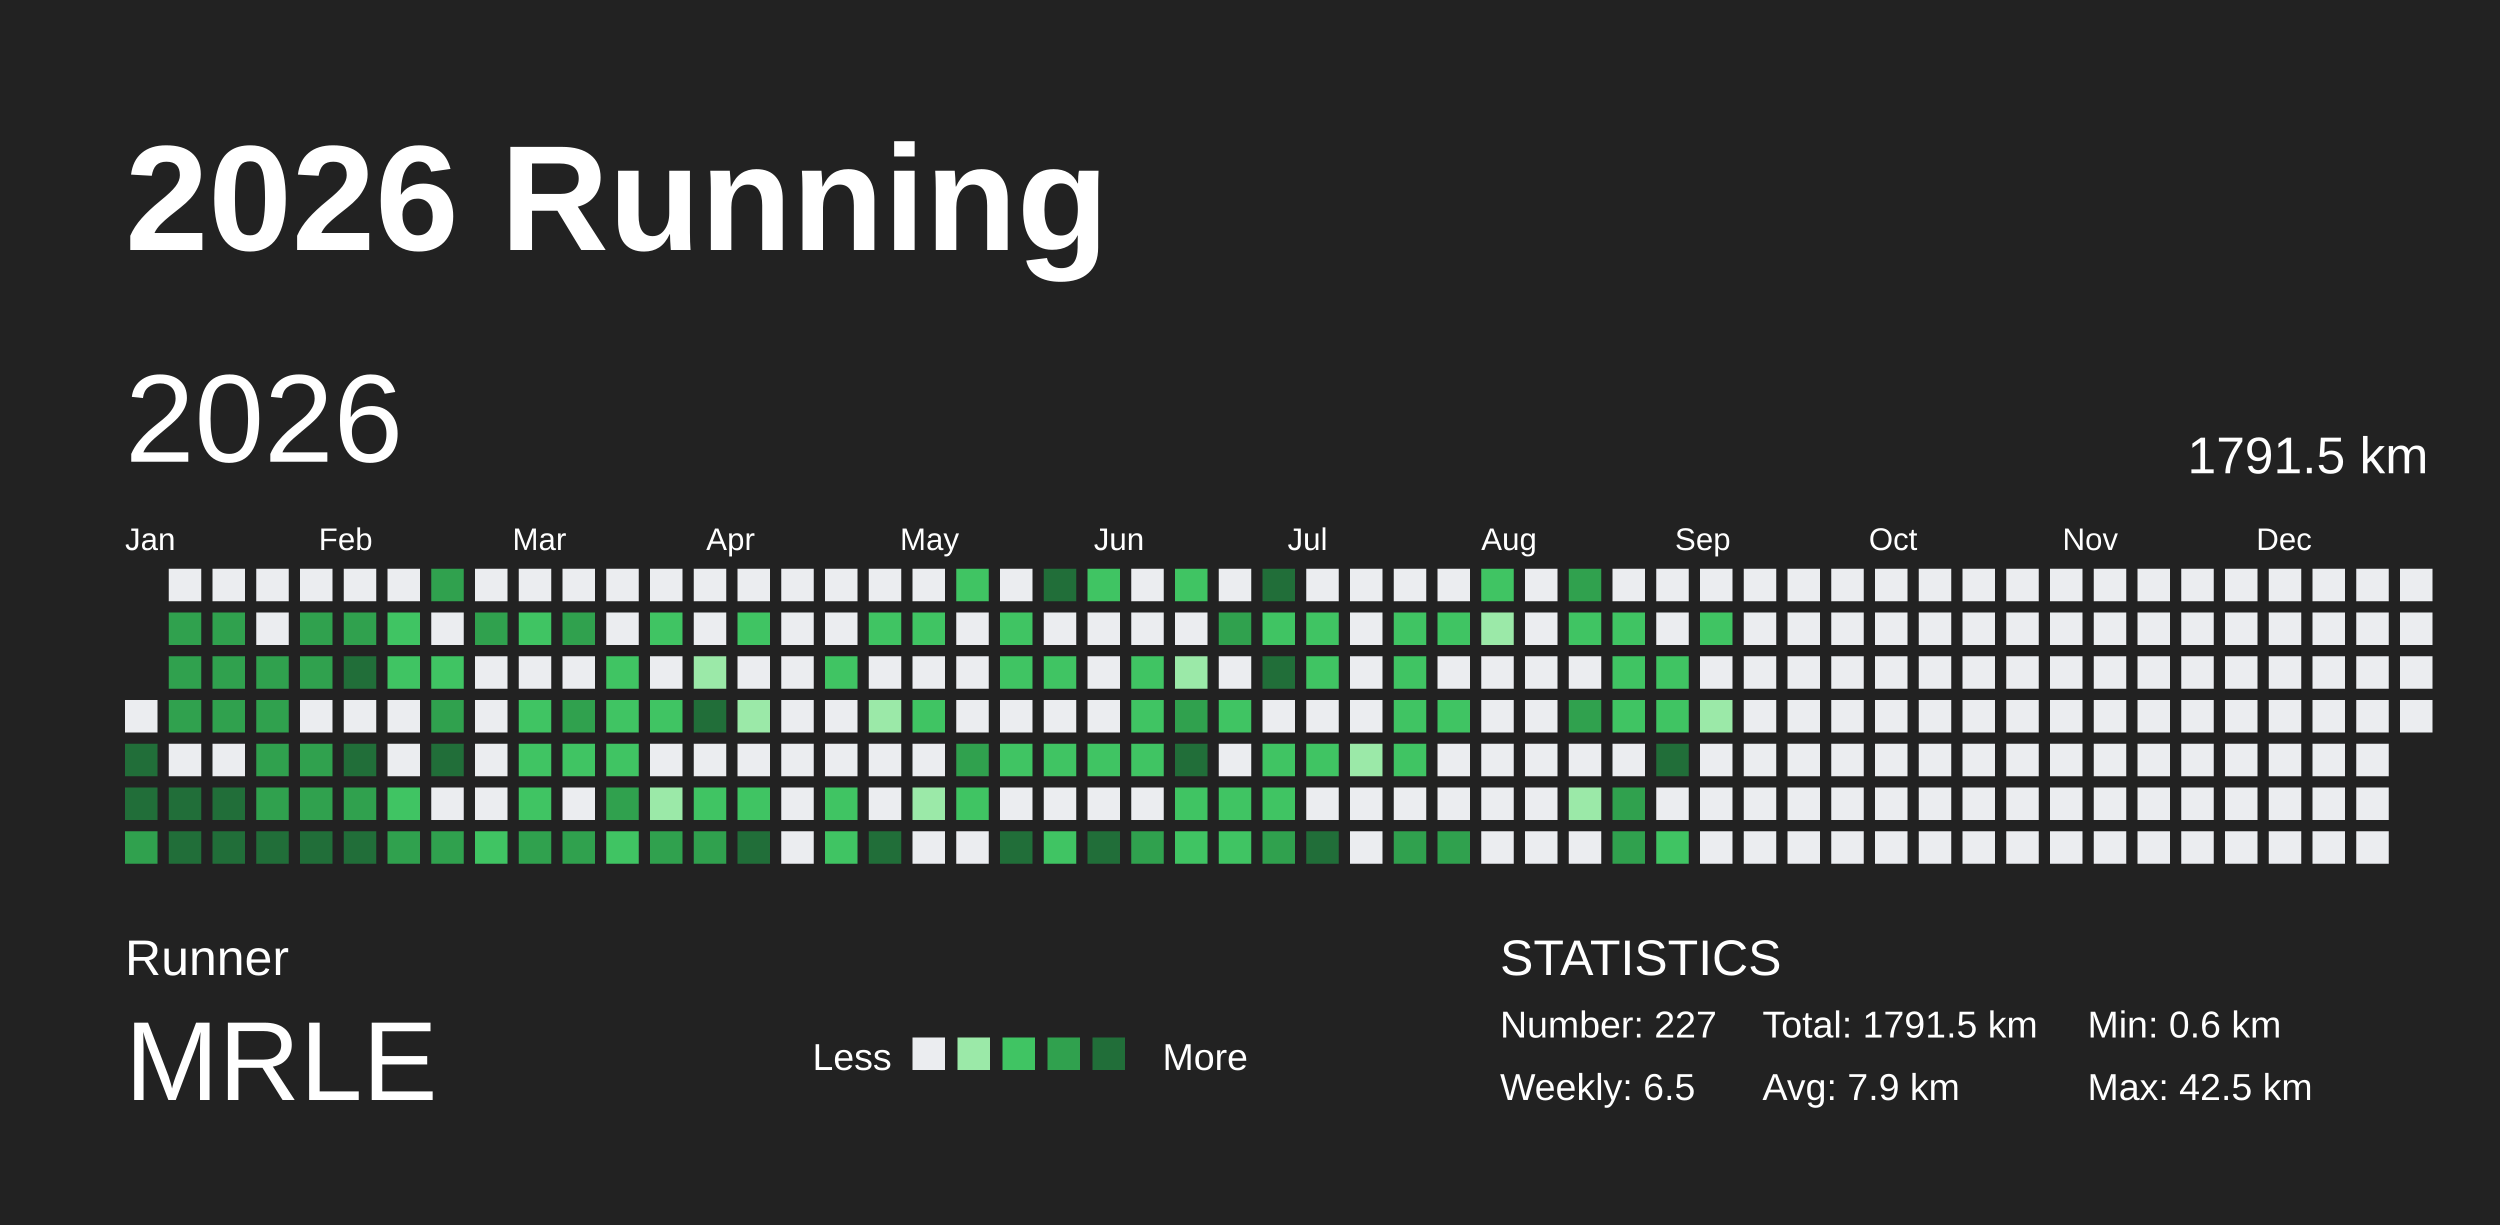
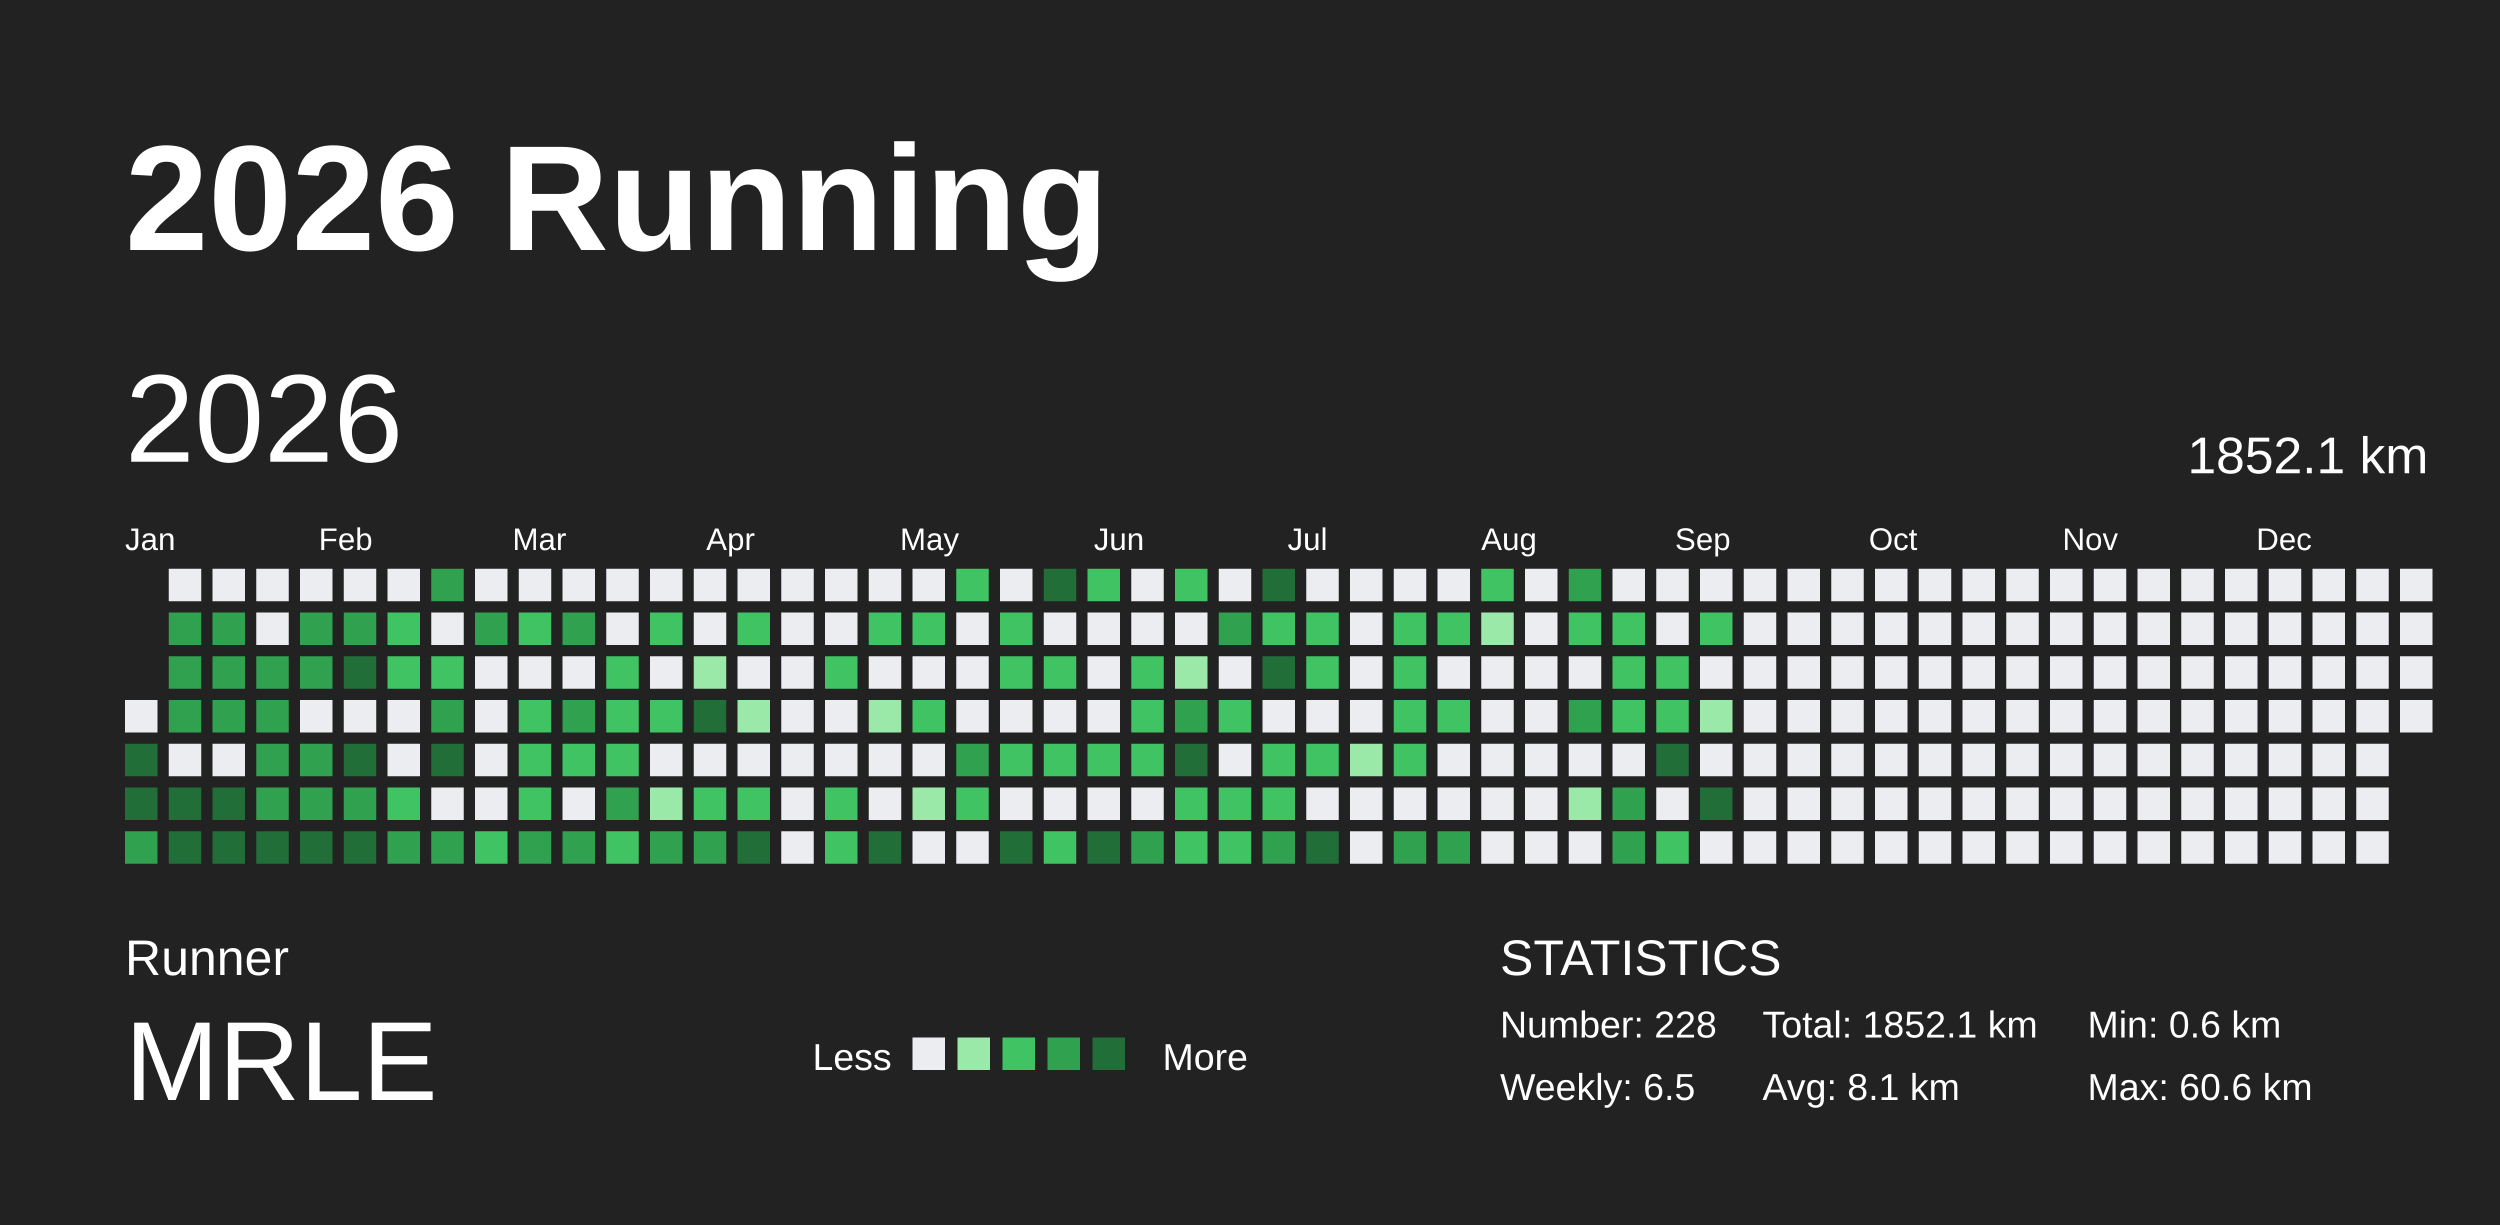
<svg xmlns="http://www.w3.org/2000/svg" baseProfile="full" height="98mm" version="1.1" viewBox="0,0,200,98" width="200mm">
  <defs />
  <rect fill="#222222" height="98" width="200" x="0" y="0" />
  <text fill="#FFFFFF" style="font-size:12px; font-family:Arial; font-weight:bold;" x="10" y="20">2026 Running</text>
  <text fill="#FFFFFF" style="font-size:4px; font-family:Arial" x="10" y="78">Runner</text>
  <text fill="#FFFFFF" style="font-size:9px; font-family:Arial" x="10" y="88">MRLE</text>
  <text fill="#FFFFFF" style="font-size:3px; font-family:Arial" x="65" y="85.6">Less</text>
  <rect fill="#ebedf0" height="2.6" width="2.6" x="73" y="83" />
  <rect fill="#9be9a8" height="2.6" width="2.6" x="76.6" y="83" />
  <rect fill="#40c463" height="2.6" width="2.6" x="80.2" y="83" />
  <rect fill="#30a14e" height="2.6" width="2.6" x="83.8" y="83" />
  <rect fill="#216e39" height="2.6" width="2.6" x="87.4" y="83" />
  <text fill="#FFFFFF" style="font-size:3px; font-family:Arial" x="93" y="85.6">More</text>
  <text fill="#FFFFFF" style="font-size:4px; font-family:Arial" x="120" y="78">STATISTICS</text>
-   <text fill="#FFFFFF" style="font-size:3px; font-family:Arial" x="120" y="83">Number: 227</text>
+   <text fill="#FFFFFF" style="font-size:3px; font-family:Arial" x="120" y="83">Number: 228</text>
  <text fill="#FFFFFF" style="font-size:3px; font-family:Arial" x="120" y="88">Weekly: 6.5</text>
-   <text fill="#FFFFFF" style="font-size:3px; font-family:Arial" x="141" y="83">Total: 1791.5 km</text>
-   <text fill="#FFFFFF" style="font-size:3px; font-family:Arial" x="141" y="88">Avg: 7.9 km</text>
+   <text fill="#FFFFFF" style="font-size:3px; font-family:Arial" x="141" y="83">Total: 1852.1 km</text>
+   <text fill="#FFFFFF" style="font-size:3px; font-family:Arial" x="141" y="88">Avg: 8.1 km</text>
  <text fill="#FFFFFF" style="font-size:3px; font-family:Arial" x="167" y="83">Min: 0.6 km</text>
-   <text fill="#FFFFFF" style="font-size:3px; font-family:Arial" x="167" y="88">Max: 42.5 km</text>
+   <text fill="#FFFFFF" style="font-size:3px; font-family:Arial" x="167" y="88">Max: 60.6 km</text>
  <text dominant-baseline="hanging" fill="#FFFFFF" style="font-size:10.0px; font-family:Arial;" x="10" y="30">2026</text>
-   <text dominant-baseline="hanging" fill="#FFFFFF" style="font-size:4.125px; font-family:Arial;" x="175" y="35">1791.5 km</text>
+   <text dominant-baseline="hanging" fill="#FFFFFF" style="font-size:4.125px; font-family:Arial;" x="175" y="35">1852.1 km</text>
  <text fill="#FFFFFF" style="font-size:2.5px; font-family:Arial" x="10.0" y="44">Jan</text>
  <text fill="#FFFFFF" style="font-size:2.5px; font-family:Arial" x="25.5" y="44">Feb</text>
  <text fill="#FFFFFF" style="font-size:2.5px; font-family:Arial" x="41.0" y="44">Mar</text>
  <text fill="#FFFFFF" style="font-size:2.5px; font-family:Arial" x="56.5" y="44">Apr</text>
  <text fill="#FFFFFF" style="font-size:2.5px; font-family:Arial" x="72.0" y="44">May</text>
  <text fill="#FFFFFF" style="font-size:2.5px; font-family:Arial" x="87.5" y="44">Jun</text>
  <text fill="#FFFFFF" style="font-size:2.5px; font-family:Arial" x="103.0" y="44">Jul</text>
  <text fill="#FFFFFF" style="font-size:2.5px; font-family:Arial" x="118.5" y="44">Aug</text>
  <text fill="#FFFFFF" style="font-size:2.5px; font-family:Arial" x="134.0" y="44">Sep</text>
  <text fill="#FFFFFF" style="font-size:2.5px; font-family:Arial" x="149.5" y="44">Oct</text>
  <text fill="#FFFFFF" style="font-size:2.5px; font-family:Arial" x="165.0" y="44">Nov</text>
  <text fill="#FFFFFF" style="font-size:2.5px; font-family:Arial" x="180.5" y="44">Dec</text>
  <rect fill="#ebedf0" height="2.6" width="2.6" x="10.0" y="56.0" />
  <rect fill="#216e39" height="2.6" width="2.6" x="10.0" y="59.5" />
  <rect fill="#216e39" height="2.6" width="2.6" x="10.0" y="63.0" />
  <rect fill="#30a14e" height="2.6" width="2.6" x="10.0" y="66.5" />
  <rect fill="#ebedf0" height="2.6" width="2.6" x="13.5" y="45.5" />
  <rect fill="#30a14e" height="2.6" width="2.6" x="13.5" y="49.0" />
  <rect fill="#30a14e" height="2.6" width="2.6" x="13.5" y="52.5" />
  <rect fill="#30a14e" height="2.6" width="2.6" x="13.5" y="56.0" />
  <rect fill="#ebedf0" height="2.6" width="2.6" x="13.5" y="59.5" />
  <rect fill="#216e39" height="2.6" width="2.6" x="13.5" y="63.0" />
  <rect fill="#216e39" height="2.6" width="2.6" x="13.5" y="66.5" />
  <rect fill="#ebedf0" height="2.6" width="2.6" x="17.0" y="45.5" />
  <rect fill="#30a14e" height="2.6" width="2.6" x="17.0" y="49.0" />
  <rect fill="#30a14e" height="2.6" width="2.6" x="17.0" y="52.5" />
  <rect fill="#30a14e" height="2.6" width="2.6" x="17.0" y="56.0" />
  <rect fill="#ebedf0" height="2.6" width="2.6" x="17.0" y="59.5" />
  <rect fill="#216e39" height="2.6" width="2.6" x="17.0" y="63.0" />
  <rect fill="#216e39" height="2.6" width="2.6" x="17.0" y="66.5" />
  <rect fill="#ebedf0" height="2.6" width="2.6" x="20.5" y="45.5" />
  <rect fill="#ebedf0" height="2.6" width="2.6" x="20.5" y="49.0" />
  <rect fill="#30a14e" height="2.6" width="2.6" x="20.5" y="52.5" />
  <rect fill="#30a14e" height="2.6" width="2.6" x="20.5" y="56.0" />
  <rect fill="#30a14e" height="2.6" width="2.6" x="20.5" y="59.5" />
  <rect fill="#30a14e" height="2.6" width="2.6" x="20.5" y="63.0" />
  <rect fill="#216e39" height="2.6" width="2.6" x="20.5" y="66.5" />
  <rect fill="#ebedf0" height="2.6" width="2.6" x="24.0" y="45.5" />
  <rect fill="#30a14e" height="2.6" width="2.6" x="24.0" y="49.0" />
  <rect fill="#30a14e" height="2.6" width="2.6" x="24.0" y="52.5" />
  <rect fill="#ebedf0" height="2.6" width="2.6" x="24.0" y="56.0" />
  <rect fill="#30a14e" height="2.6" width="2.6" x="24.0" y="59.5" />
  <rect fill="#30a14e" height="2.6" width="2.6" x="24.0" y="63.0" />
  <rect fill="#216e39" height="2.6" width="2.6" x="24.0" y="66.5" />
  <rect fill="#ebedf0" height="2.6" width="2.6" x="27.5" y="45.5" />
  <rect fill="#30a14e" height="2.6" width="2.6" x="27.5" y="49.0" />
  <rect fill="#216e39" height="2.6" width="2.6" x="27.5" y="52.5" />
  <rect fill="#ebedf0" height="2.6" width="2.6" x="27.5" y="56.0" />
  <rect fill="#216e39" height="2.6" width="2.6" x="27.5" y="59.5" />
  <rect fill="#30a14e" height="2.6" width="2.6" x="27.5" y="63.0" />
  <rect fill="#216e39" height="2.6" width="2.6" x="27.5" y="66.5" />
  <rect fill="#ebedf0" height="2.6" width="2.6" x="31.0" y="45.5" />
  <rect fill="#40c463" height="2.6" width="2.6" x="31.0" y="49.0" />
  <rect fill="#40c463" height="2.6" width="2.6" x="31.0" y="52.5" />
  <rect fill="#ebedf0" height="2.6" width="2.6" x="31.0" y="56.0" />
  <rect fill="#ebedf0" height="2.6" width="2.6" x="31.0" y="59.5" />
  <rect fill="#40c463" height="2.6" width="2.6" x="31.0" y="63.0" />
  <rect fill="#30a14e" height="2.6" width="2.6" x="31.0" y="66.5" />
  <rect fill="#30a14e" height="2.6" width="2.6" x="34.5" y="45.5" />
  <rect fill="#ebedf0" height="2.6" width="2.6" x="34.5" y="49.0" />
  <rect fill="#40c463" height="2.6" width="2.6" x="34.5" y="52.5" />
  <rect fill="#30a14e" height="2.6" width="2.6" x="34.5" y="56.0" />
  <rect fill="#216e39" height="2.6" width="2.6" x="34.5" y="59.5" />
  <rect fill="#ebedf0" height="2.6" width="2.6" x="34.5" y="63.0" />
  <rect fill="#30a14e" height="2.6" width="2.6" x="34.5" y="66.5" />
  <rect fill="#ebedf0" height="2.6" width="2.6" x="38.0" y="45.5" />
  <rect fill="#30a14e" height="2.6" width="2.6" x="38.0" y="49.0" />
  <rect fill="#ebedf0" height="2.6" width="2.6" x="38.0" y="52.5" />
  <rect fill="#ebedf0" height="2.6" width="2.6" x="38.0" y="56.0" />
  <rect fill="#ebedf0" height="2.6" width="2.6" x="38.0" y="59.5" />
  <rect fill="#ebedf0" height="2.6" width="2.6" x="38.0" y="63.0" />
  <rect fill="#40c463" height="2.6" width="2.6" x="38.0" y="66.5" />
  <rect fill="#ebedf0" height="2.6" width="2.6" x="41.5" y="45.5" />
  <rect fill="#40c463" height="2.6" width="2.6" x="41.5" y="49.0" />
  <rect fill="#ebedf0" height="2.6" width="2.6" x="41.5" y="52.5" />
  <rect fill="#40c463" height="2.6" width="2.6" x="41.5" y="56.0" />
  <rect fill="#40c463" height="2.6" width="2.6" x="41.5" y="59.5" />
  <rect fill="#40c463" height="2.6" width="2.6" x="41.5" y="63.0" />
  <rect fill="#30a14e" height="2.6" width="2.6" x="41.5" y="66.5" />
  <rect fill="#ebedf0" height="2.6" width="2.6" x="45.0" y="45.5" />
  <rect fill="#30a14e" height="2.6" width="2.6" x="45.0" y="49.0" />
  <rect fill="#ebedf0" height="2.6" width="2.6" x="45.0" y="52.5" />
  <rect fill="#30a14e" height="2.6" width="2.6" x="45.0" y="56.0" />
  <rect fill="#40c463" height="2.6" width="2.6" x="45.0" y="59.5" />
  <rect fill="#ebedf0" height="2.6" width="2.6" x="45.0" y="63.0" />
  <rect fill="#30a14e" height="2.6" width="2.6" x="45.0" y="66.5" />
  <rect fill="#ebedf0" height="2.6" width="2.6" x="48.5" y="45.5" />
  <rect fill="#ebedf0" height="2.6" width="2.6" x="48.5" y="49.0" />
  <rect fill="#40c463" height="2.6" width="2.6" x="48.5" y="52.5" />
  <rect fill="#40c463" height="2.6" width="2.6" x="48.5" y="56.0" />
  <rect fill="#40c463" height="2.6" width="2.6" x="48.5" y="59.5" />
  <rect fill="#30a14e" height="2.6" width="2.6" x="48.5" y="63.0" />
  <rect fill="#40c463" height="2.6" width="2.6" x="48.5" y="66.5" />
  <rect fill="#ebedf0" height="2.6" width="2.6" x="52.0" y="45.5" />
  <rect fill="#40c463" height="2.6" width="2.6" x="52.0" y="49.0" />
  <rect fill="#ebedf0" height="2.6" width="2.6" x="52.0" y="52.5" />
  <rect fill="#40c463" height="2.6" width="2.6" x="52.0" y="56.0" />
  <rect fill="#ebedf0" height="2.6" width="2.6" x="52.0" y="59.5" />
  <rect fill="#9be9a8" height="2.6" width="2.6" x="52.0" y="63.0" />
  <rect fill="#30a14e" height="2.6" width="2.6" x="52.0" y="66.5" />
  <rect fill="#ebedf0" height="2.6" width="2.6" x="55.5" y="45.5" />
  <rect fill="#ebedf0" height="2.6" width="2.6" x="55.5" y="49.0" />
  <rect fill="#9be9a8" height="2.6" width="2.6" x="55.5" y="52.5" />
  <rect fill="#216e39" height="2.6" width="2.6" x="55.5" y="56.0" />
  <rect fill="#ebedf0" height="2.6" width="2.6" x="55.5" y="59.5" />
  <rect fill="#40c463" height="2.6" width="2.6" x="55.5" y="63.0" />
  <rect fill="#30a14e" height="2.6" width="2.6" x="55.5" y="66.5" />
  <rect fill="#ebedf0" height="2.6" width="2.6" x="59.0" y="45.5" />
  <rect fill="#40c463" height="2.6" width="2.6" x="59.0" y="49.0" />
  <rect fill="#ebedf0" height="2.6" width="2.6" x="59.0" y="52.5" />
  <rect fill="#9be9a8" height="2.6" width="2.6" x="59.0" y="56.0" />
  <rect fill="#ebedf0" height="2.6" width="2.6" x="59.0" y="59.5" />
  <rect fill="#40c463" height="2.6" width="2.6" x="59.0" y="63.0" />
  <rect fill="#216e39" height="2.6" width="2.6" x="59.0" y="66.5" />
  <rect fill="#ebedf0" height="2.6" width="2.6" x="62.5" y="45.5" />
  <rect fill="#ebedf0" height="2.6" width="2.6" x="62.5" y="49.0" />
  <rect fill="#ebedf0" height="2.6" width="2.6" x="62.5" y="52.5" />
  <rect fill="#ebedf0" height="2.6" width="2.6" x="62.5" y="56.0" />
  <rect fill="#ebedf0" height="2.6" width="2.6" x="62.5" y="59.5" />
  <rect fill="#ebedf0" height="2.6" width="2.6" x="62.5" y="63.0" />
  <rect fill="#ebedf0" height="2.6" width="2.6" x="62.5" y="66.5" />
  <rect fill="#ebedf0" height="2.6" width="2.6" x="66.0" y="45.5" />
  <rect fill="#ebedf0" height="2.6" width="2.6" x="66.0" y="49.0" />
  <rect fill="#40c463" height="2.6" width="2.6" x="66.0" y="52.5" />
  <rect fill="#ebedf0" height="2.6" width="2.6" x="66.0" y="56.0" />
  <rect fill="#ebedf0" height="2.6" width="2.6" x="66.0" y="59.5" />
  <rect fill="#40c463" height="2.6" width="2.6" x="66.0" y="63.0" />
  <rect fill="#40c463" height="2.6" width="2.6" x="66.0" y="66.5" />
  <rect fill="#ebedf0" height="2.6" width="2.6" x="69.5" y="45.5" />
  <rect fill="#40c463" height="2.6" width="2.6" x="69.5" y="49.0" />
  <rect fill="#ebedf0" height="2.6" width="2.6" x="69.5" y="52.5" />
  <rect fill="#9be9a8" height="2.6" width="2.6" x="69.5" y="56.0" />
  <rect fill="#ebedf0" height="2.6" width="2.6" x="69.5" y="59.5" />
  <rect fill="#ebedf0" height="2.6" width="2.6" x="69.5" y="63.0" />
  <rect fill="#216e39" height="2.6" width="2.6" x="69.5" y="66.5" />
  <rect fill="#ebedf0" height="2.6" width="2.6" x="73.0" y="45.5" />
  <rect fill="#40c463" height="2.6" width="2.6" x="73.0" y="49.0" />
  <rect fill="#ebedf0" height="2.6" width="2.6" x="73.0" y="52.5" />
  <rect fill="#40c463" height="2.6" width="2.6" x="73.0" y="56.0" />
  <rect fill="#ebedf0" height="2.6" width="2.6" x="73.0" y="59.5" />
  <rect fill="#9be9a8" height="2.6" width="2.6" x="73.0" y="63.0" />
  <rect fill="#ebedf0" height="2.6" width="2.6" x="73.0" y="66.5" />
  <rect fill="#40c463" height="2.6" width="2.6" x="76.5" y="45.5" />
  <rect fill="#ebedf0" height="2.6" width="2.6" x="76.5" y="49.0" />
  <rect fill="#ebedf0" height="2.6" width="2.6" x="76.5" y="52.5" />
  <rect fill="#ebedf0" height="2.6" width="2.6" x="76.5" y="56.0" />
  <rect fill="#30a14e" height="2.6" width="2.6" x="76.5" y="59.5" />
  <rect fill="#40c463" height="2.6" width="2.6" x="76.5" y="63.0" />
  <rect fill="#ebedf0" height="2.6" width="2.6" x="76.5" y="66.5" />
  <rect fill="#ebedf0" height="2.6" width="2.6" x="80.0" y="45.5" />
  <rect fill="#40c463" height="2.6" width="2.6" x="80.0" y="49.0" />
  <rect fill="#40c463" height="2.6" width="2.6" x="80.0" y="52.5" />
  <rect fill="#ebedf0" height="2.6" width="2.6" x="80.0" y="56.0" />
  <rect fill="#40c463" height="2.6" width="2.6" x="80.0" y="59.5" />
  <rect fill="#ebedf0" height="2.6" width="2.6" x="80.0" y="63.0" />
  <rect fill="#216e39" height="2.6" width="2.6" x="80.0" y="66.5" />
  <rect fill="#216e39" height="2.6" width="2.6" x="83.5" y="45.5" />
  <rect fill="#ebedf0" height="2.6" width="2.6" x="83.5" y="49.0" />
  <rect fill="#40c463" height="2.6" width="2.6" x="83.5" y="52.5" />
  <rect fill="#ebedf0" height="2.6" width="2.6" x="83.5" y="56.0" />
  <rect fill="#40c463" height="2.6" width="2.6" x="83.5" y="59.5" />
  <rect fill="#ebedf0" height="2.6" width="2.6" x="83.5" y="63.0" />
  <rect fill="#40c463" height="2.6" width="2.6" x="83.5" y="66.5" />
  <rect fill="#40c463" height="2.6" width="2.6" x="87.0" y="45.5" />
  <rect fill="#ebedf0" height="2.6" width="2.6" x="87.0" y="49.0" />
  <rect fill="#ebedf0" height="2.6" width="2.6" x="87.0" y="52.5" />
  <rect fill="#ebedf0" height="2.6" width="2.6" x="87.0" y="56.0" />
  <rect fill="#40c463" height="2.6" width="2.6" x="87.0" y="59.5" />
  <rect fill="#ebedf0" height="2.6" width="2.6" x="87.0" y="63.0" />
  <rect fill="#216e39" height="2.6" width="2.6" x="87.0" y="66.5" />
  <rect fill="#ebedf0" height="2.6" width="2.6" x="90.5" y="45.5" />
  <rect fill="#ebedf0" height="2.6" width="2.6" x="90.5" y="49.0" />
  <rect fill="#40c463" height="2.6" width="2.6" x="90.5" y="52.5" />
  <rect fill="#40c463" height="2.6" width="2.6" x="90.5" y="56.0" />
  <rect fill="#40c463" height="2.6" width="2.6" x="90.5" y="59.5" />
  <rect fill="#ebedf0" height="2.6" width="2.6" x="90.5" y="63.0" />
  <rect fill="#30a14e" height="2.6" width="2.6" x="90.5" y="66.5" />
  <rect fill="#40c463" height="2.6" width="2.6" x="94.0" y="45.5" />
  <rect fill="#ebedf0" height="2.6" width="2.6" x="94.0" y="49.0" />
  <rect fill="#9be9a8" height="2.6" width="2.6" x="94.0" y="52.5" />
  <rect fill="#30a14e" height="2.6" width="2.6" x="94.0" y="56.0" />
  <rect fill="#216e39" height="2.6" width="2.6" x="94.0" y="59.5" />
  <rect fill="#40c463" height="2.6" width="2.6" x="94.0" y="63.0" />
  <rect fill="#40c463" height="2.6" width="2.6" x="94.0" y="66.5" />
  <rect fill="#ebedf0" height="2.6" width="2.6" x="97.5" y="45.5" />
  <rect fill="#30a14e" height="2.6" width="2.6" x="97.5" y="49.0" />
  <rect fill="#ebedf0" height="2.6" width="2.6" x="97.5" y="52.5" />
  <rect fill="#40c463" height="2.6" width="2.6" x="97.5" y="56.0" />
  <rect fill="#ebedf0" height="2.6" width="2.6" x="97.5" y="59.5" />
  <rect fill="#40c463" height="2.6" width="2.6" x="97.5" y="63.0" />
  <rect fill="#40c463" height="2.6" width="2.6" x="97.5" y="66.5" />
  <rect fill="#216e39" height="2.6" width="2.6" x="101.0" y="45.5" />
  <rect fill="#40c463" height="2.6" width="2.6" x="101.0" y="49.0" />
  <rect fill="#216e39" height="2.6" width="2.6" x="101.0" y="52.5" />
  <rect fill="#ebedf0" height="2.6" width="2.6" x="101.0" y="56.0" />
  <rect fill="#40c463" height="2.6" width="2.6" x="101.0" y="59.5" />
  <rect fill="#40c463" height="2.6" width="2.6" x="101.0" y="63.0" />
  <rect fill="#30a14e" height="2.6" width="2.6" x="101.0" y="66.5" />
  <rect fill="#ebedf0" height="2.6" width="2.6" x="104.5" y="45.5" />
  <rect fill="#40c463" height="2.6" width="2.6" x="104.5" y="49.0" />
  <rect fill="#40c463" height="2.6" width="2.6" x="104.5" y="52.5" />
  <rect fill="#ebedf0" height="2.6" width="2.6" x="104.5" y="56.0" />
  <rect fill="#40c463" height="2.6" width="2.6" x="104.5" y="59.5" />
  <rect fill="#ebedf0" height="2.6" width="2.6" x="104.5" y="63.0" />
  <rect fill="#216e39" height="2.6" width="2.6" x="104.5" y="66.5" />
  <rect fill="#ebedf0" height="2.6" width="2.6" x="108.0" y="45.5" />
  <rect fill="#ebedf0" height="2.6" width="2.6" x="108.0" y="49.0" />
  <rect fill="#ebedf0" height="2.6" width="2.6" x="108.0" y="52.5" />
  <rect fill="#ebedf0" height="2.6" width="2.6" x="108.0" y="56.0" />
  <rect fill="#9be9a8" height="2.6" width="2.6" x="108.0" y="59.5" />
  <rect fill="#ebedf0" height="2.6" width="2.6" x="108.0" y="63.0" />
  <rect fill="#ebedf0" height="2.6" width="2.6" x="108.0" y="66.5" />
  <rect fill="#ebedf0" height="2.6" width="2.6" x="111.5" y="45.5" />
  <rect fill="#40c463" height="2.6" width="2.6" x="111.5" y="49.0" />
  <rect fill="#40c463" height="2.6" width="2.6" x="111.5" y="52.5" />
  <rect fill="#40c463" height="2.6" width="2.6" x="111.5" y="56.0" />
  <rect fill="#40c463" height="2.6" width="2.6" x="111.5" y="59.5" />
  <rect fill="#ebedf0" height="2.6" width="2.6" x="111.5" y="63.0" />
  <rect fill="#30a14e" height="2.6" width="2.6" x="111.5" y="66.5" />
  <rect fill="#ebedf0" height="2.6" width="2.6" x="115.0" y="45.5" />
  <rect fill="#40c463" height="2.6" width="2.6" x="115.0" y="49.0" />
  <rect fill="#ebedf0" height="2.6" width="2.6" x="115.0" y="52.5" />
  <rect fill="#40c463" height="2.6" width="2.6" x="115.0" y="56.0" />
  <rect fill="#ebedf0" height="2.6" width="2.6" x="115.0" y="59.5" />
  <rect fill="#ebedf0" height="2.6" width="2.6" x="115.0" y="63.0" />
  <rect fill="#30a14e" height="2.6" width="2.6" x="115.0" y="66.5" />
  <rect fill="#40c463" height="2.6" width="2.6" x="118.5" y="45.5" />
  <rect fill="#9be9a8" height="2.6" width="2.6" x="118.5" y="49.0" />
  <rect fill="#ebedf0" height="2.6" width="2.6" x="118.5" y="52.5" />
  <rect fill="#ebedf0" height="2.6" width="2.6" x="118.5" y="56.0" />
  <rect fill="#ebedf0" height="2.6" width="2.6" x="118.5" y="59.5" />
  <rect fill="#ebedf0" height="2.6" width="2.6" x="118.5" y="63.0" />
  <rect fill="#ebedf0" height="2.6" width="2.6" x="118.5" y="66.5" />
  <rect fill="#ebedf0" height="2.6" width="2.6" x="122.0" y="45.5" />
  <rect fill="#ebedf0" height="2.6" width="2.6" x="122.0" y="49.0" />
  <rect fill="#ebedf0" height="2.6" width="2.6" x="122.0" y="52.5" />
  <rect fill="#ebedf0" height="2.6" width="2.6" x="122.0" y="56.0" />
  <rect fill="#ebedf0" height="2.6" width="2.6" x="122.0" y="59.5" />
  <rect fill="#ebedf0" height="2.6" width="2.6" x="122.0" y="63.0" />
  <rect fill="#ebedf0" height="2.6" width="2.6" x="122.0" y="66.5" />
  <rect fill="#30a14e" height="2.6" width="2.6" x="125.5" y="45.5" />
  <rect fill="#40c463" height="2.6" width="2.6" x="125.5" y="49.0" />
  <rect fill="#ebedf0" height="2.6" width="2.6" x="125.5" y="52.5" />
  <rect fill="#30a14e" height="2.6" width="2.6" x="125.5" y="56.0" />
  <rect fill="#ebedf0" height="2.6" width="2.6" x="125.5" y="59.5" />
  <rect fill="#9be9a8" height="2.6" width="2.6" x="125.5" y="63.0" />
  <rect fill="#ebedf0" height="2.6" width="2.6" x="125.5" y="66.5" />
  <rect fill="#ebedf0" height="2.6" width="2.6" x="129.0" y="45.5" />
  <rect fill="#40c463" height="2.6" width="2.6" x="129.0" y="49.0" />
  <rect fill="#40c463" height="2.6" width="2.6" x="129.0" y="52.5" />
  <rect fill="#40c463" height="2.6" width="2.6" x="129.0" y="56.0" />
  <rect fill="#ebedf0" height="2.6" width="2.6" x="129.0" y="59.5" />
  <rect fill="#30a14e" height="2.6" width="2.6" x="129.0" y="63.0" />
  <rect fill="#30a14e" height="2.6" width="2.6" x="129.0" y="66.5" />
  <rect fill="#ebedf0" height="2.6" width="2.6" x="132.5" y="45.5" />
  <rect fill="#ebedf0" height="2.6" width="2.6" x="132.5" y="49.0" />
  <rect fill="#40c463" height="2.6" width="2.6" x="132.5" y="52.5" />
  <rect fill="#40c463" height="2.6" width="2.6" x="132.5" y="56.0" />
  <rect fill="#216e39" height="2.6" width="2.6" x="132.5" y="59.5" />
  <rect fill="#ebedf0" height="2.6" width="2.6" x="132.5" y="63.0" />
  <rect fill="#40c463" height="2.6" width="2.6" x="132.5" y="66.5" />
  <rect fill="#ebedf0" height="2.6" width="2.6" x="136.0" y="45.5" />
  <rect fill="#40c463" height="2.6" width="2.6" x="136.0" y="49.0" />
  <rect fill="#ebedf0" height="2.6" width="2.6" x="136.0" y="52.5" />
  <rect fill="#9be9a8" height="2.6" width="2.6" x="136.0" y="56.0" />
  <rect fill="#ebedf0" height="2.6" width="2.6" x="136.0" y="59.5" />
-   <rect fill="#ebedf0" height="2.6" width="2.6" x="136.0" y="63.0" />
+   <rect fill="#216e39" height="2.6" width="2.6" x="136.0" y="63.0" />
  <rect fill="#ebedf0" height="2.6" width="2.6" x="136.0" y="66.5" />
  <rect fill="#ebedf0" height="2.6" width="2.6" x="139.5" y="45.5" />
  <rect fill="#ebedf0" height="2.6" width="2.6" x="139.5" y="49.0" />
  <rect fill="#ebedf0" height="2.6" width="2.6" x="139.5" y="52.5" />
  <rect fill="#ebedf0" height="2.6" width="2.6" x="139.5" y="56.0" />
  <rect fill="#ebedf0" height="2.6" width="2.6" x="139.5" y="59.5" />
  <rect fill="#ebedf0" height="2.6" width="2.6" x="139.5" y="63.0" />
  <rect fill="#ebedf0" height="2.6" width="2.6" x="139.5" y="66.5" />
  <rect fill="#ebedf0" height="2.6" width="2.6" x="143.0" y="45.5" />
  <rect fill="#ebedf0" height="2.6" width="2.6" x="143.0" y="49.0" />
  <rect fill="#ebedf0" height="2.6" width="2.6" x="143.0" y="52.5" />
  <rect fill="#ebedf0" height="2.6" width="2.6" x="143.0" y="56.0" />
  <rect fill="#ebedf0" height="2.6" width="2.6" x="143.0" y="59.5" />
  <rect fill="#ebedf0" height="2.6" width="2.6" x="143.0" y="63.0" />
  <rect fill="#ebedf0" height="2.6" width="2.6" x="143.0" y="66.5" />
  <rect fill="#ebedf0" height="2.6" width="2.6" x="146.5" y="45.5" />
  <rect fill="#ebedf0" height="2.6" width="2.6" x="146.5" y="49.0" />
  <rect fill="#ebedf0" height="2.6" width="2.6" x="146.5" y="52.5" />
  <rect fill="#ebedf0" height="2.6" width="2.6" x="146.5" y="56.0" />
  <rect fill="#ebedf0" height="2.6" width="2.6" x="146.5" y="59.5" />
  <rect fill="#ebedf0" height="2.6" width="2.6" x="146.5" y="63.0" />
  <rect fill="#ebedf0" height="2.6" width="2.6" x="146.5" y="66.5" />
  <rect fill="#ebedf0" height="2.6" width="2.6" x="150.0" y="45.5" />
  <rect fill="#ebedf0" height="2.6" width="2.6" x="150.0" y="49.0" />
  <rect fill="#ebedf0" height="2.6" width="2.6" x="150.0" y="52.5" />
  <rect fill="#ebedf0" height="2.6" width="2.6" x="150.0" y="56.0" />
  <rect fill="#ebedf0" height="2.6" width="2.6" x="150.0" y="59.5" />
  <rect fill="#ebedf0" height="2.6" width="2.6" x="150.0" y="63.0" />
  <rect fill="#ebedf0" height="2.6" width="2.6" x="150.0" y="66.5" />
  <rect fill="#ebedf0" height="2.6" width="2.6" x="153.5" y="45.5" />
  <rect fill="#ebedf0" height="2.6" width="2.6" x="153.5" y="49.0" />
  <rect fill="#ebedf0" height="2.6" width="2.6" x="153.5" y="52.5" />
  <rect fill="#ebedf0" height="2.6" width="2.6" x="153.5" y="56.0" />
  <rect fill="#ebedf0" height="2.6" width="2.6" x="153.5" y="59.5" />
  <rect fill="#ebedf0" height="2.6" width="2.6" x="153.5" y="63.0" />
  <rect fill="#ebedf0" height="2.6" width="2.6" x="153.5" y="66.5" />
  <rect fill="#ebedf0" height="2.6" width="2.6" x="157.0" y="45.5" />
  <rect fill="#ebedf0" height="2.6" width="2.6" x="157.0" y="49.0" />
  <rect fill="#ebedf0" height="2.6" width="2.6" x="157.0" y="52.5" />
  <rect fill="#ebedf0" height="2.6" width="2.6" x="157.0" y="56.0" />
  <rect fill="#ebedf0" height="2.6" width="2.6" x="157.0" y="59.5" />
  <rect fill="#ebedf0" height="2.6" width="2.6" x="157.0" y="63.0" />
  <rect fill="#ebedf0" height="2.6" width="2.6" x="157.0" y="66.5" />
  <rect fill="#ebedf0" height="2.6" width="2.6" x="160.5" y="45.5" />
  <rect fill="#ebedf0" height="2.6" width="2.6" x="160.5" y="49.0" />
  <rect fill="#ebedf0" height="2.6" width="2.6" x="160.5" y="52.5" />
  <rect fill="#ebedf0" height="2.6" width="2.6" x="160.5" y="56.0" />
  <rect fill="#ebedf0" height="2.6" width="2.6" x="160.5" y="59.5" />
  <rect fill="#ebedf0" height="2.6" width="2.6" x="160.5" y="63.0" />
  <rect fill="#ebedf0" height="2.6" width="2.6" x="160.5" y="66.5" />
  <rect fill="#ebedf0" height="2.6" width="2.6" x="164.0" y="45.5" />
  <rect fill="#ebedf0" height="2.6" width="2.6" x="164.0" y="49.0" />
  <rect fill="#ebedf0" height="2.6" width="2.6" x="164.0" y="52.5" />
  <rect fill="#ebedf0" height="2.6" width="2.6" x="164.0" y="56.0" />
  <rect fill="#ebedf0" height="2.6" width="2.6" x="164.0" y="59.5" />
  <rect fill="#ebedf0" height="2.6" width="2.6" x="164.0" y="63.0" />
  <rect fill="#ebedf0" height="2.6" width="2.6" x="164.0" y="66.5" />
  <rect fill="#ebedf0" height="2.6" width="2.6" x="167.5" y="45.5" />
  <rect fill="#ebedf0" height="2.6" width="2.6" x="167.5" y="49.0" />
  <rect fill="#ebedf0" height="2.6" width="2.6" x="167.5" y="52.5" />
  <rect fill="#ebedf0" height="2.6" width="2.6" x="167.5" y="56.0" />
  <rect fill="#ebedf0" height="2.6" width="2.6" x="167.5" y="59.5" />
  <rect fill="#ebedf0" height="2.6" width="2.6" x="167.5" y="63.0" />
  <rect fill="#ebedf0" height="2.6" width="2.6" x="167.5" y="66.5" />
  <rect fill="#ebedf0" height="2.6" width="2.6" x="171.0" y="45.5" />
  <rect fill="#ebedf0" height="2.6" width="2.6" x="171.0" y="49.0" />
  <rect fill="#ebedf0" height="2.6" width="2.6" x="171.0" y="52.5" />
  <rect fill="#ebedf0" height="2.6" width="2.6" x="171.0" y="56.0" />
  <rect fill="#ebedf0" height="2.6" width="2.6" x="171.0" y="59.5" />
  <rect fill="#ebedf0" height="2.6" width="2.6" x="171.0" y="63.0" />
  <rect fill="#ebedf0" height="2.6" width="2.6" x="171.0" y="66.5" />
  <rect fill="#ebedf0" height="2.6" width="2.6" x="174.5" y="45.5" />
  <rect fill="#ebedf0" height="2.6" width="2.6" x="174.5" y="49.0" />
  <rect fill="#ebedf0" height="2.6" width="2.6" x="174.5" y="52.5" />
  <rect fill="#ebedf0" height="2.6" width="2.6" x="174.5" y="56.0" />
  <rect fill="#ebedf0" height="2.6" width="2.6" x="174.5" y="59.5" />
  <rect fill="#ebedf0" height="2.6" width="2.6" x="174.5" y="63.0" />
  <rect fill="#ebedf0" height="2.6" width="2.6" x="174.5" y="66.5" />
  <rect fill="#ebedf0" height="2.6" width="2.6" x="178.0" y="45.5" />
  <rect fill="#ebedf0" height="2.6" width="2.6" x="178.0" y="49.0" />
  <rect fill="#ebedf0" height="2.6" width="2.6" x="178.0" y="52.5" />
  <rect fill="#ebedf0" height="2.6" width="2.6" x="178.0" y="56.0" />
  <rect fill="#ebedf0" height="2.6" width="2.6" x="178.0" y="59.5" />
  <rect fill="#ebedf0" height="2.6" width="2.6" x="178.0" y="63.0" />
  <rect fill="#ebedf0" height="2.6" width="2.6" x="178.0" y="66.5" />
  <rect fill="#ebedf0" height="2.6" width="2.6" x="181.5" y="45.5" />
  <rect fill="#ebedf0" height="2.6" width="2.6" x="181.5" y="49.0" />
  <rect fill="#ebedf0" height="2.6" width="2.6" x="181.5" y="52.5" />
  <rect fill="#ebedf0" height="2.6" width="2.6" x="181.5" y="56.0" />
  <rect fill="#ebedf0" height="2.6" width="2.6" x="181.5" y="59.5" />
  <rect fill="#ebedf0" height="2.6" width="2.6" x="181.5" y="63.0" />
  <rect fill="#ebedf0" height="2.6" width="2.6" x="181.5" y="66.5" />
  <rect fill="#ebedf0" height="2.6" width="2.6" x="185.0" y="45.5" />
  <rect fill="#ebedf0" height="2.6" width="2.6" x="185.0" y="49.0" />
  <rect fill="#ebedf0" height="2.6" width="2.6" x="185.0" y="52.5" />
  <rect fill="#ebedf0" height="2.6" width="2.6" x="185.0" y="56.0" />
  <rect fill="#ebedf0" height="2.6" width="2.6" x="185.0" y="59.5" />
  <rect fill="#ebedf0" height="2.6" width="2.6" x="185.0" y="63.0" />
  <rect fill="#ebedf0" height="2.6" width="2.6" x="185.0" y="66.5" />
  <rect fill="#ebedf0" height="2.6" width="2.6" x="188.5" y="45.5" />
  <rect fill="#ebedf0" height="2.6" width="2.6" x="188.5" y="49.0" />
  <rect fill="#ebedf0" height="2.6" width="2.6" x="188.5" y="52.5" />
  <rect fill="#ebedf0" height="2.6" width="2.6" x="188.5" y="56.0" />
  <rect fill="#ebedf0" height="2.6" width="2.6" x="188.5" y="59.5" />
  <rect fill="#ebedf0" height="2.6" width="2.6" x="188.5" y="63.0" />
  <rect fill="#ebedf0" height="2.6" width="2.6" x="188.5" y="66.5" />
  <rect fill="#ebedf0" height="2.6" width="2.6" x="192.0" y="45.5" />
  <rect fill="#ebedf0" height="2.6" width="2.6" x="192.0" y="49.0" />
  <rect fill="#ebedf0" height="2.6" width="2.6" x="192.0" y="52.5" />
  <rect fill="#ebedf0" height="2.6" width="2.6" x="192.0" y="56.0" />
</svg>
